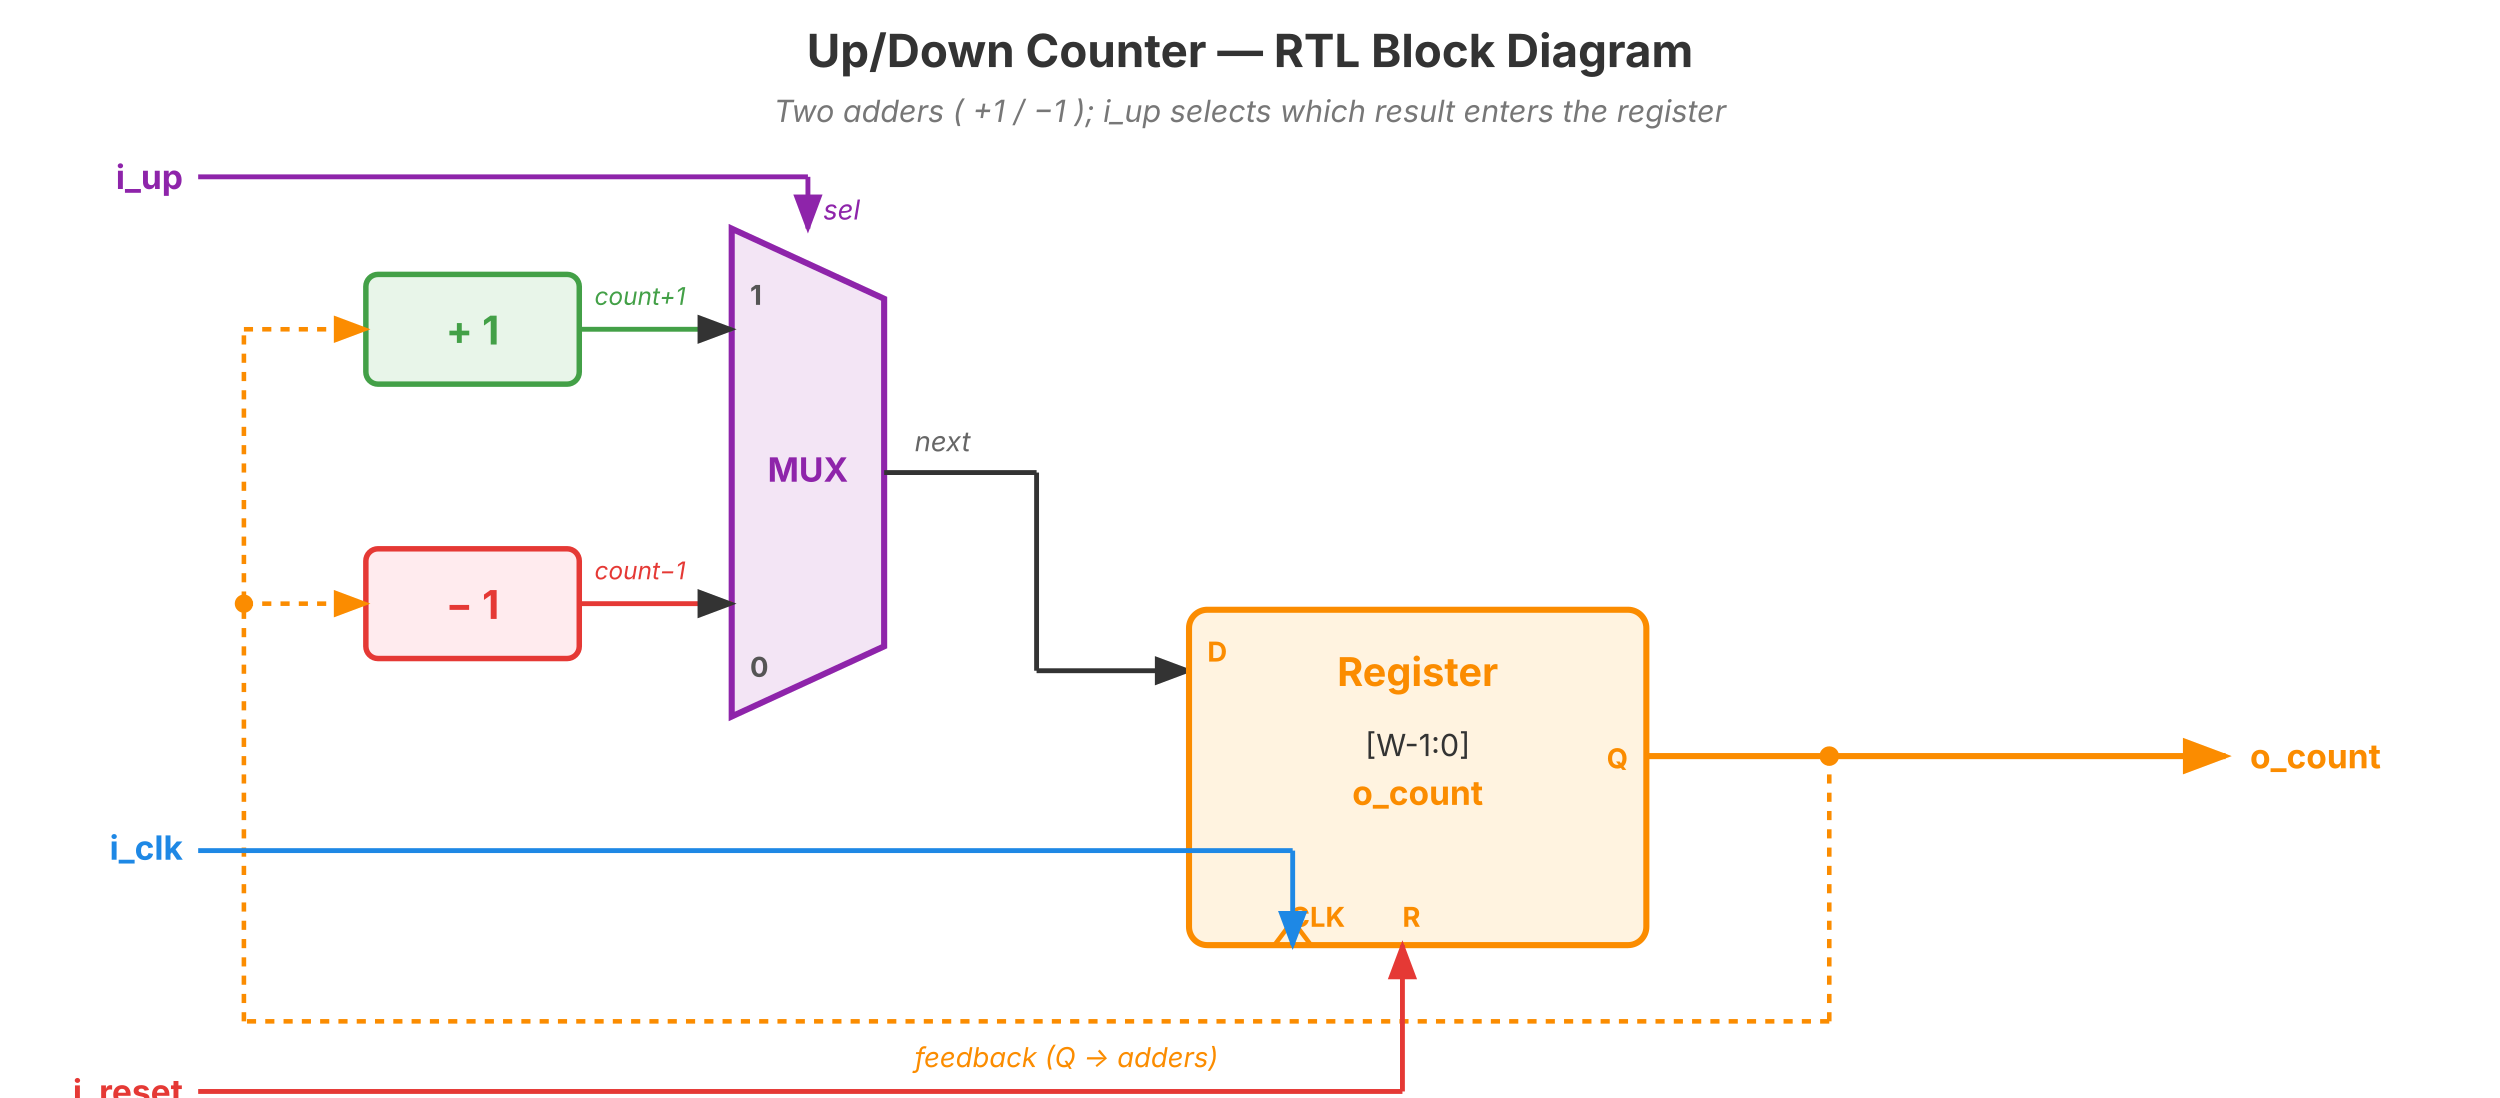
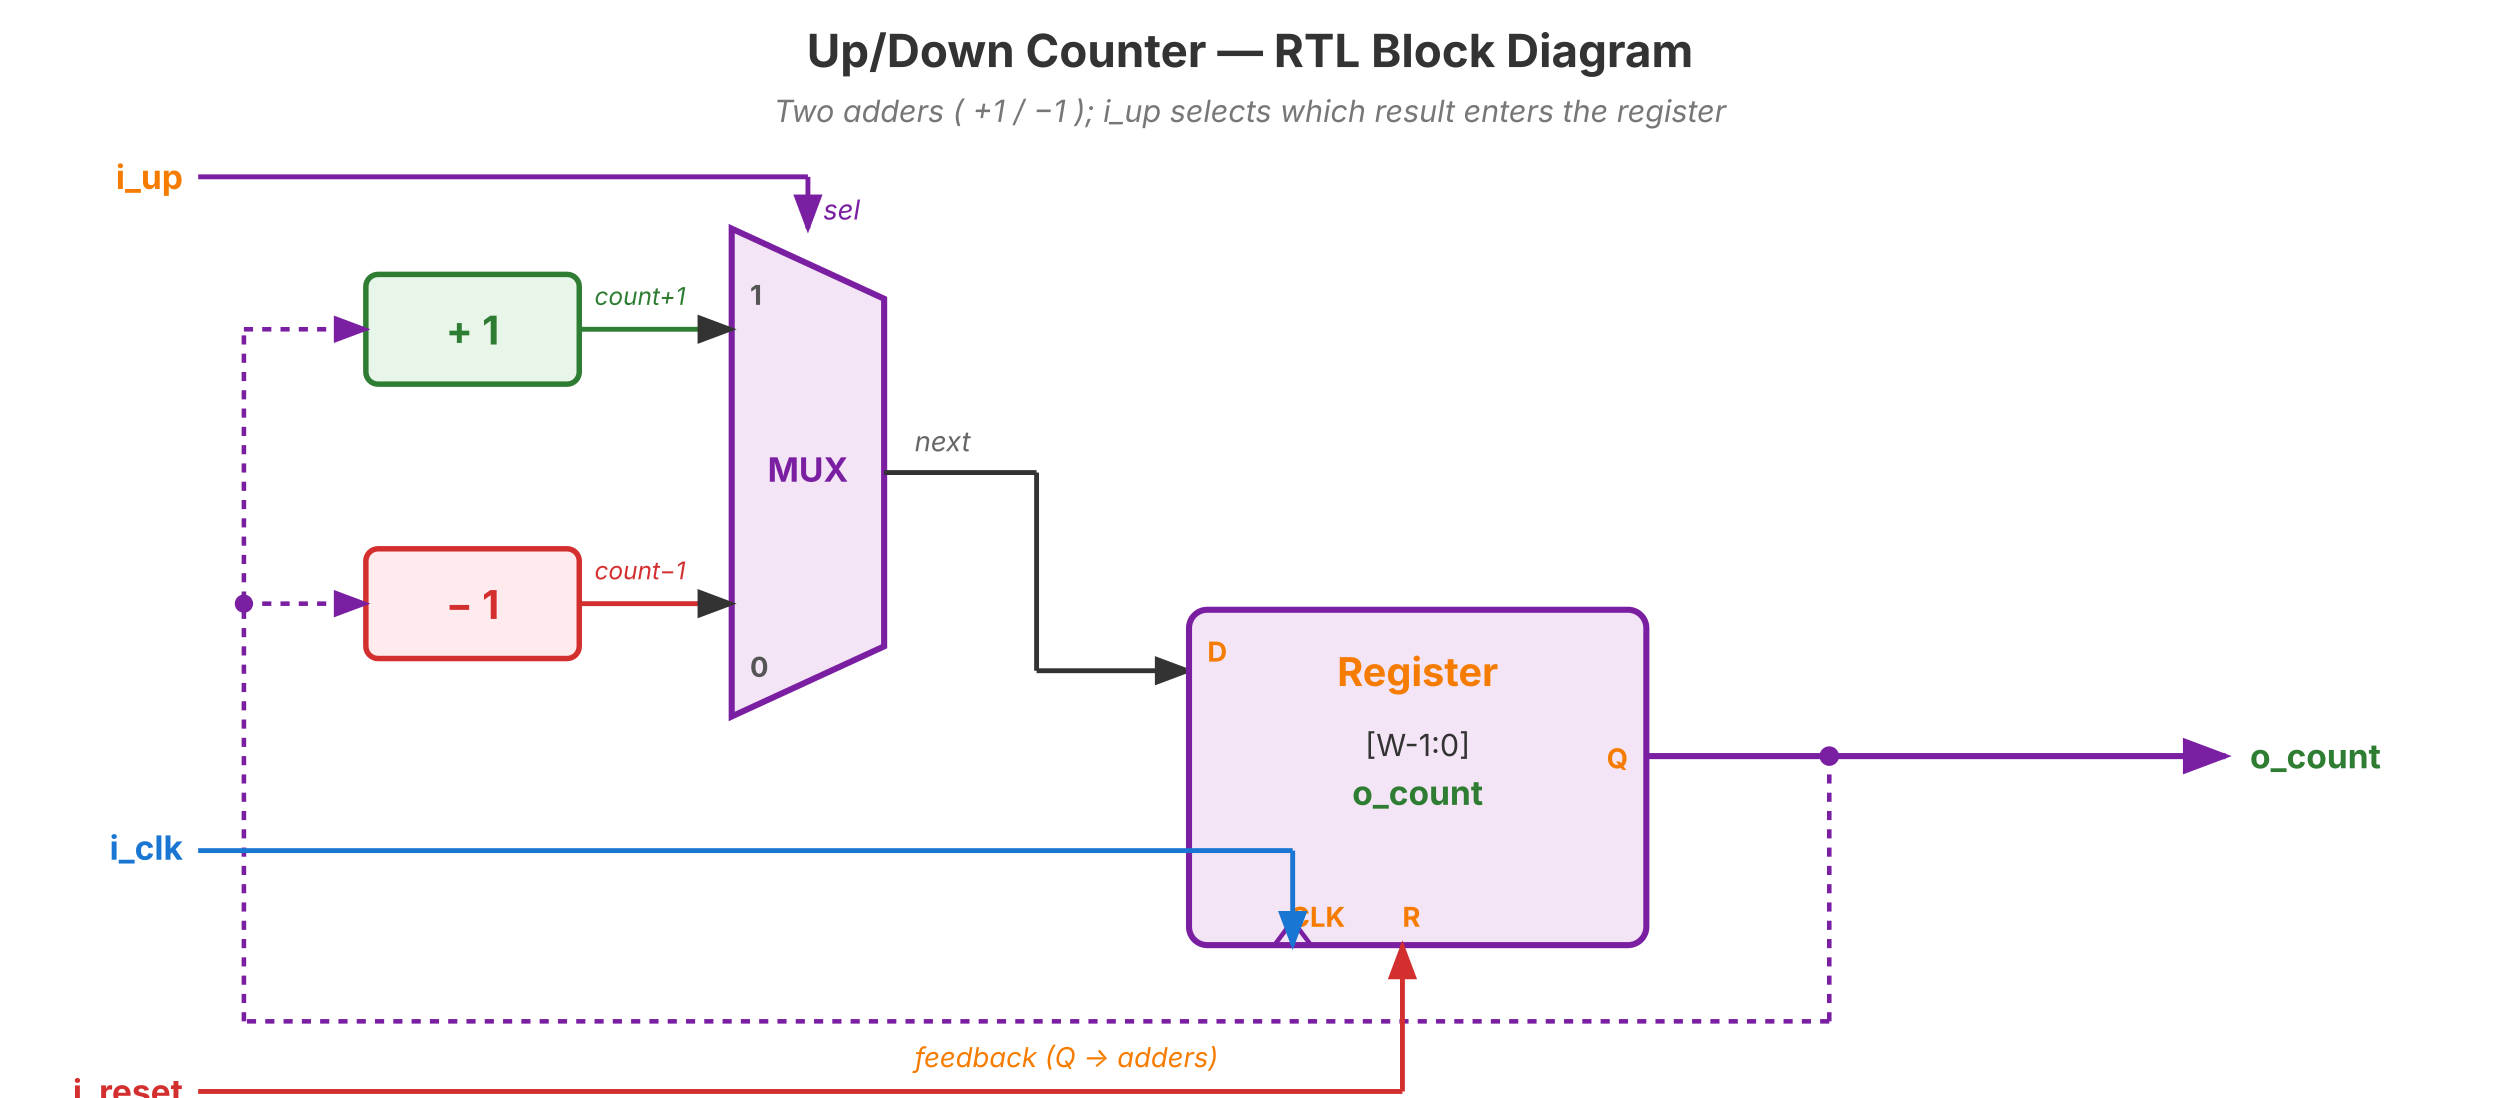
<svg xmlns="http://www.w3.org/2000/svg" viewBox="0 0 820 360" font-family="Inter, sans-serif">
  <defs>
    <marker id="arr" markerWidth="8" markerHeight="6" refX="7" refY="3" orient="auto">
      <path d="M0,0 L8,3 L0,6 Z" fill="#333" />
    </marker>
    <marker id="arrBlue" markerWidth="8" markerHeight="6" refX="7" refY="3" orient="auto">
-       <path d="M0,0 L8,3 L0,6 Z" fill="#1E88E5" />
+       <path d="M0,0 L8,3 L0,6 Z" fill="#1976D2" />
    </marker>
    <marker id="arrRed" markerWidth="8" markerHeight="6" refX="7" refY="3" orient="auto">
-       <path d="M0,0 L8,3 L0,6 Z" fill="#E53935" />
+       <path d="M0,0 L8,3 L0,6 Z" fill="#D32F2F" />
    </marker>
    <marker id="arrPurple" markerWidth="8" markerHeight="6" refX="7" refY="3" orient="auto">
-       <path d="M0,0 L8,3 L0,6 Z" fill="#8E24AA" />
+       <path d="M0,0 L8,3 L0,6 Z" fill="#7B1FA2" />
    </marker>
    <marker id="arrOrange" markerWidth="8" markerHeight="6" refX="7" refY="3" orient="auto">
-       <path d="M0,0 L8,3 L0,6 Z" fill="#FB8C00" />
+       <path d="M0,0 L8,3 L0,6 Z" fill="#7B1FA2" />
    </marker>
  </defs>
  <text x="410" y="22" text-anchor="middle" font-size="15" font-weight="700" fill="#333">Up/Down Counter — RTL Block Diagram</text>
  <text x="410" y="40" text-anchor="middle" font-size="10" fill="#777" font-style="italic">Two adders ( +1 / −1 ); i_up selects which result enters the register</text>
-   <rect x="120" y="90" width="70" height="36" rx="4" fill="#E8F5E9" stroke="#43A047" stroke-width="1.8" />
-   <text x="155" y="113" text-anchor="middle" font-size="13" font-weight="700" fill="#43A047">+ 1</text>
-   <rect x="120" y="180" width="70" height="36" rx="4" fill="#FFEBEE" stroke="#E53935" stroke-width="1.8" />
-   <text x="155" y="203" text-anchor="middle" font-size="13" font-weight="700" fill="#E53935">− 1</text>
-   <polygon points="240,75 290,98 290,212 240,235" fill="#F3E5F5" stroke="#8E24AA" stroke-width="2" />
-   <text x="265" y="158" text-anchor="middle" font-size="11" font-weight="700" fill="#8E24AA">MUX</text>
+   <rect x="120" y="90" width="70" height="36" rx="4" fill="#E8F5E9" stroke="#2E7D32" stroke-width="1.8" />
+   <text x="155" y="113" text-anchor="middle" font-size="13" font-weight="700" fill="#2E7D32">+ 1</text>
+   <rect x="120" y="180" width="70" height="36" rx="4" fill="#FFEBEE" stroke="#D32F2F" stroke-width="1.8" />
+   <text x="155" y="203" text-anchor="middle" font-size="13" font-weight="700" fill="#D32F2F">− 1</text>
+   <polygon points="240,75 290,98 290,212 240,235" fill="#F3E5F5" stroke="#7B1FA2" stroke-width="2" />
+   <text x="265" y="158" text-anchor="middle" font-size="11" font-weight="700" fill="#7B1FA2">MUX</text>
  <text x="246" y="100" font-size="9" fill="#555" font-weight="700">1</text>
  <text x="246" y="222" font-size="9" fill="#555" font-weight="700">0</text>
-   <line x1="190" y1="108" x2="240" y2="108" stroke="#43A047" stroke-width="1.6" marker-end="url(#arr)" />
-   <text x="195" y="100" font-size="8" fill="#43A047" font-style="italic">count+1</text>
-   <line x1="190" y1="198" x2="240" y2="198" stroke="#E53935" stroke-width="1.6" marker-end="url(#arr)" />
-   <text x="195" y="190" font-size="8" fill="#E53935" font-style="italic">count−1</text>
+   <line x1="190" y1="108" x2="240" y2="108" stroke="#2E7D32" stroke-width="1.6" marker-end="url(#arr)" />
+   <text x="195" y="100" font-size="8" fill="#2E7D32" font-style="italic">count+1</text>
+   <line x1="190" y1="198" x2="240" y2="198" stroke="#D32F2F" stroke-width="1.6" marker-end="url(#arr)" />
+   <text x="195" y="190" font-size="8" fill="#D32F2F" font-style="italic">count−1</text>
  <line x1="290" y1="155" x2="340" y2="155" stroke="#333" stroke-width="1.6" />
  <line x1="340" y1="155" x2="340" y2="220" stroke="#333" stroke-width="1.6" />
  <line x1="340" y1="220" x2="390" y2="220" stroke="#333" stroke-width="1.6" marker-end="url(#arr)" />
  <text x="300" y="148" font-size="9" fill="#666" font-style="italic">next</text>
-   <rect x="390" y="200" width="150" height="110" rx="6" fill="#FFF3E0" stroke="#FB8C00" stroke-width="2" />
-   <text x="465" y="225" text-anchor="middle" font-size="13" font-weight="700" fill="#FB8C00">Register</text>
+   <rect x="390" y="200" width="150" height="110" rx="6" fill="#F3E5F5" stroke="#7B1FA2" stroke-width="2" />
+   <text x="465" y="225" text-anchor="middle" font-size="13" font-weight="700" fill="#F57C00">Register</text>
  <text x="465" y="248" text-anchor="middle" font-size="10" fill="#333">[W-1:0]</text>
-   <text x="465" y="264" text-anchor="middle" font-size="11" fill="#FB8C00" font-weight="700">o_count</text>
-   <text x="396" y="217" font-size="9" fill="#FB8C00" font-weight="700">D</text>
-   <text x="423" y="304" font-size="9" fill="#FB8C00" font-weight="700">CLK</text>
-   <text x="460" y="304" font-size="9" fill="#FB8C00" font-weight="700">R</text>
-   <text x="527" y="252" font-size="9" fill="#FB8C00" font-weight="700">Q</text>
-   <polygon points="418,310 430,310 424,302" fill="none" stroke="#FB8C00" stroke-width="1.5" />
-   <line x1="540" y1="248" x2="600" y2="248" stroke="#FB8C00" stroke-width="2" />
-   <circle cx="600" cy="248" r="3.2" fill="#FB8C00" />
-   <line x1="600" y1="248" x2="730" y2="248" stroke="#FB8C00" stroke-width="2" marker-end="url(#arrOrange)" />
-   <text x="738" y="252" font-size="11" font-weight="700" fill="#FB8C00">o_count</text>
-   <line x1="600" y1="248" x2="600" y2="335" stroke="#FB8C00" stroke-width="1.5" stroke-dasharray="3,3" />
-   <line x1="600" y1="335" x2="80" y2="335" stroke="#FB8C00" stroke-width="1.5" stroke-dasharray="3,3" />
-   <line x1="80" y1="335" x2="80" y2="108" stroke="#FB8C00" stroke-width="1.5" stroke-dasharray="3,3" />
-   <line x1="80" y1="108" x2="120" y2="108" stroke="#FB8C00" stroke-width="1.5" stroke-dasharray="3,3" marker-end="url(#arrOrange)" />
-   <line x1="80" y1="198" x2="120" y2="198" stroke="#FB8C00" stroke-width="1.5" stroke-dasharray="3,3" marker-end="url(#arrOrange)" />
-   <circle cx="80" cy="198" r="3" fill="#FB8C00" />
-   <text x="300" y="350" font-size="9" fill="#FB8C00" font-style="italic">feedback (Q → adders)</text>
-   <text x="60" y="62" text-anchor="end" font-size="11" fill="#8E24AA" font-weight="700">i_up</text>
-   <line x1="65" y1="58" x2="265" y2="58" stroke="#8E24AA" stroke-width="1.6" />
-   <line x1="265" y1="58" x2="265" y2="75" stroke="#8E24AA" stroke-width="1.6" marker-end="url(#arrPurple)" />
-   <text x="270" y="72" font-size="9" fill="#8E24AA" font-style="italic">sel</text>
-   <text x="60" y="282" text-anchor="end" font-size="11" fill="#1E88E5" font-weight="700">i_clk</text>
-   <line x1="65" y1="279" x2="424" y2="279" stroke="#1E88E5" stroke-width="1.6" />
-   <line x1="424" y1="279" x2="424" y2="310" stroke="#1E88E5" stroke-width="1.6" marker-end="url(#arrBlue)" />
-   <text x="60" y="362" text-anchor="end" font-size="11" fill="#E53935" font-weight="700">i_reset</text>
-   <line x1="65" y1="358" x2="460" y2="358" stroke="#E53935" stroke-width="1.6" />
-   <line x1="460" y1="358" x2="460" y2="310" stroke="#E53935" stroke-width="1.6" marker-end="url(#arrRed)" />
+   <text x="465" y="264" text-anchor="middle" font-size="11" fill="#2E7D32" font-weight="700">o_count</text>
+   <text x="396" y="217" font-size="9" fill="#F57C00" font-weight="700">D</text>
+   <text x="423" y="304" font-size="9" fill="#F57C00" font-weight="700">CLK</text>
+   <text x="460" y="304" font-size="9" fill="#F57C00" font-weight="700">R</text>
+   <text x="527" y="252" font-size="9" fill="#F57C00" font-weight="700">Q</text>
+   <polygon points="418,310 430,310 424,302" fill="none" stroke="#7B1FA2" stroke-width="1.5" />
+   <line x1="540" y1="248" x2="600" y2="248" stroke="#7B1FA2" stroke-width="2" />
+   <circle cx="600" cy="248" r="3.2" fill="#7B1FA2" />
+   <line x1="600" y1="248" x2="730" y2="248" stroke="#7B1FA2" stroke-width="2" marker-end="url(#arrOrange)" />
+   <text x="738" y="252" font-size="11" font-weight="700" fill="#2E7D32">o_count</text>
+   <line x1="600" y1="248" x2="600" y2="335" stroke="#7B1FA2" stroke-width="1.5" stroke-dasharray="3,3" />
+   <line x1="600" y1="335" x2="80" y2="335" stroke="#7B1FA2" stroke-width="1.5" stroke-dasharray="3,3" />
+   <line x1="80" y1="335" x2="80" y2="108" stroke="#7B1FA2" stroke-width="1.5" stroke-dasharray="3,3" />
+   <line x1="80" y1="108" x2="120" y2="108" stroke="#7B1FA2" stroke-width="1.5" stroke-dasharray="3,3" marker-end="url(#arrOrange)" />
+   <line x1="80" y1="198" x2="120" y2="198" stroke="#7B1FA2" stroke-width="1.5" stroke-dasharray="3,3" marker-end="url(#arrOrange)" />
+   <circle cx="80" cy="198" r="3" fill="#7B1FA2" />
+   <text x="300" y="350" font-size="9" fill="#F57C00" font-style="italic">feedback (Q → adders)</text>
+   <text x="60" y="62" text-anchor="end" font-size="11" fill="#F57C00" font-weight="700">i_up</text>
+   <line x1="65" y1="58" x2="265" y2="58" stroke="#7B1FA2" stroke-width="1.6" />
+   <line x1="265" y1="58" x2="265" y2="75" stroke="#7B1FA2" stroke-width="1.6" marker-end="url(#arrPurple)" />
+   <text x="270" y="72" font-size="9" fill="#7B1FA2" font-style="italic">sel</text>
+   <text x="60" y="282" text-anchor="end" font-size="11" fill="#1976D2" font-weight="700">i_clk</text>
+   <line x1="65" y1="279" x2="424" y2="279" stroke="#1976D2" stroke-width="1.6" />
+   <line x1="424" y1="279" x2="424" y2="310" stroke="#1976D2" stroke-width="1.6" marker-end="url(#arrBlue)" />
+   <text x="60" y="362" text-anchor="end" font-size="11" fill="#D32F2F" font-weight="700">i_reset</text>
+   <line x1="65" y1="358" x2="460" y2="358" stroke="#D32F2F" stroke-width="1.6" />
+   <line x1="460" y1="358" x2="460" y2="310" stroke="#D32F2F" stroke-width="1.6" marker-end="url(#arrRed)" />
</svg>
